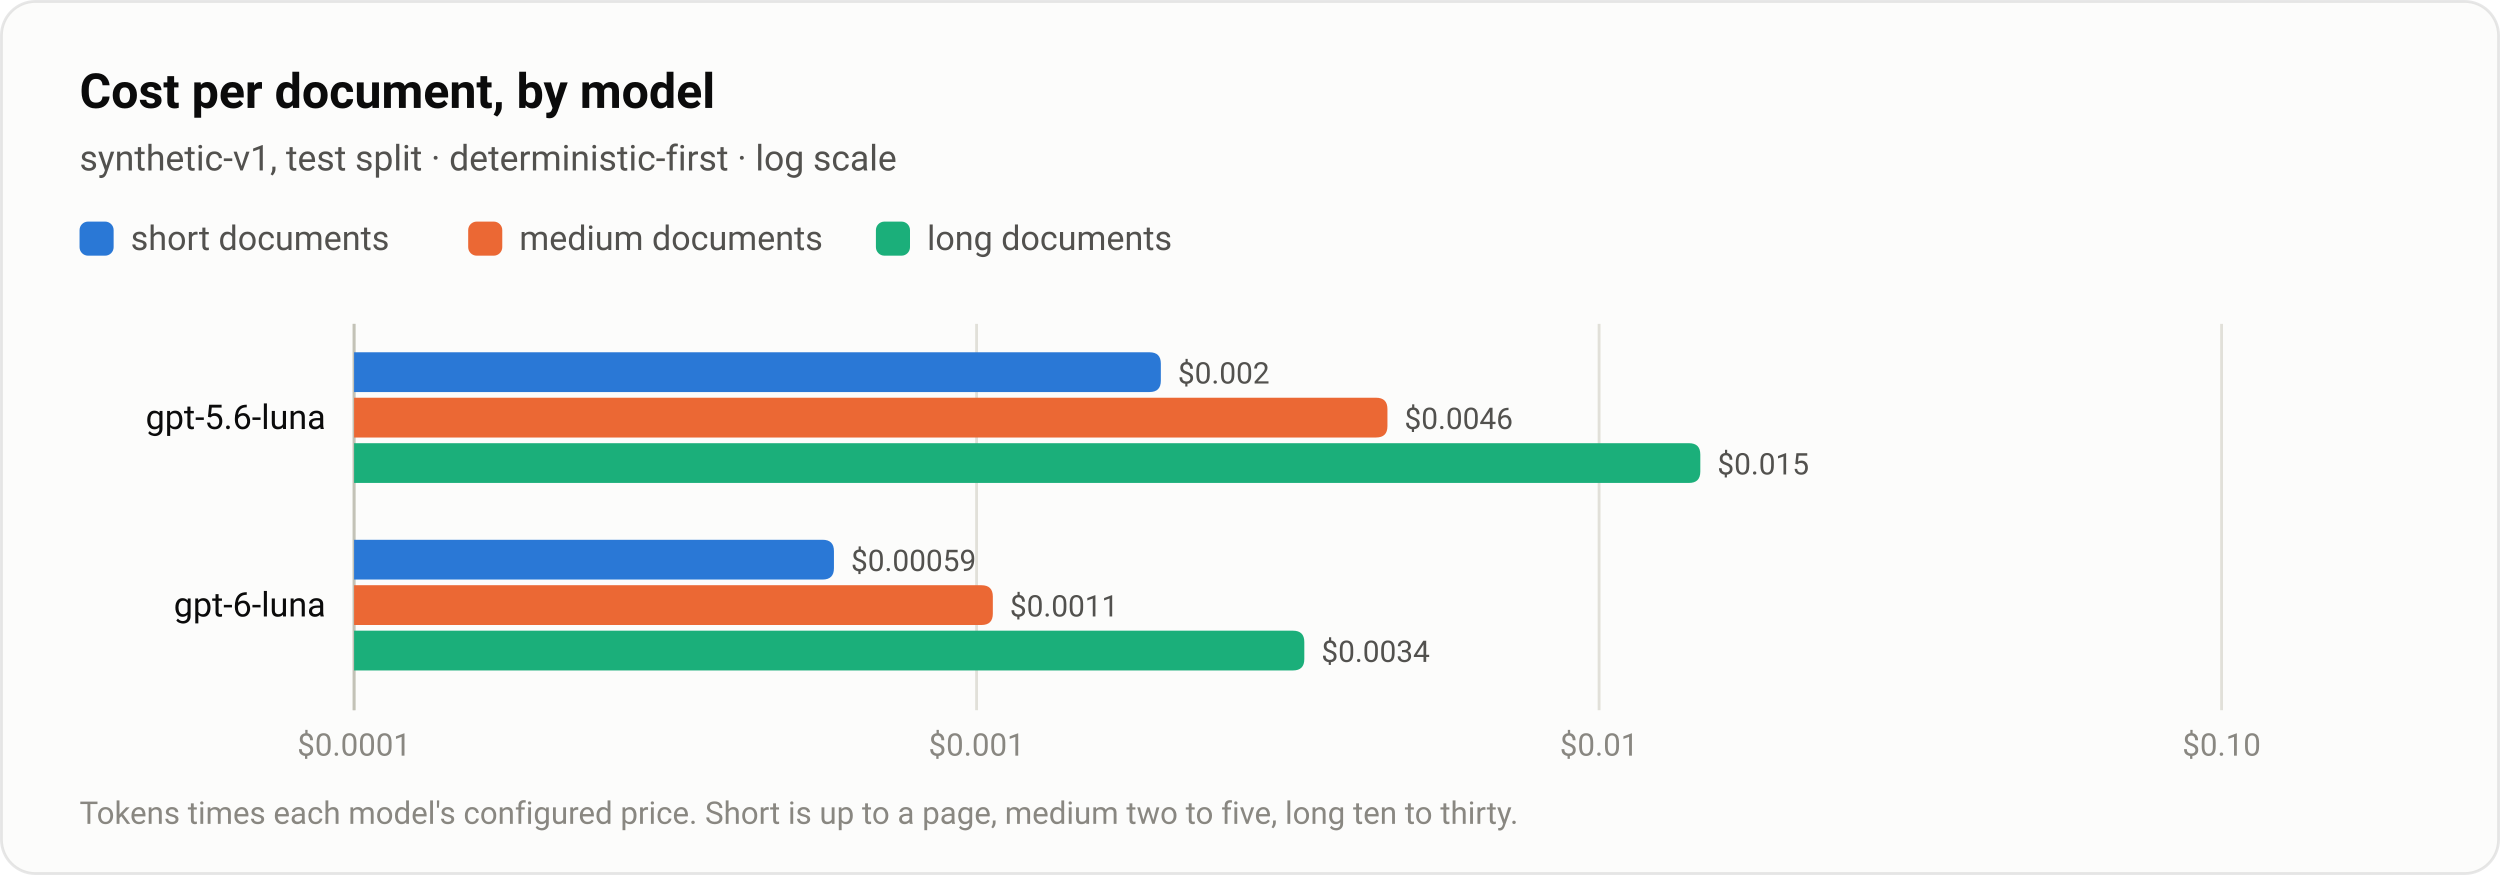
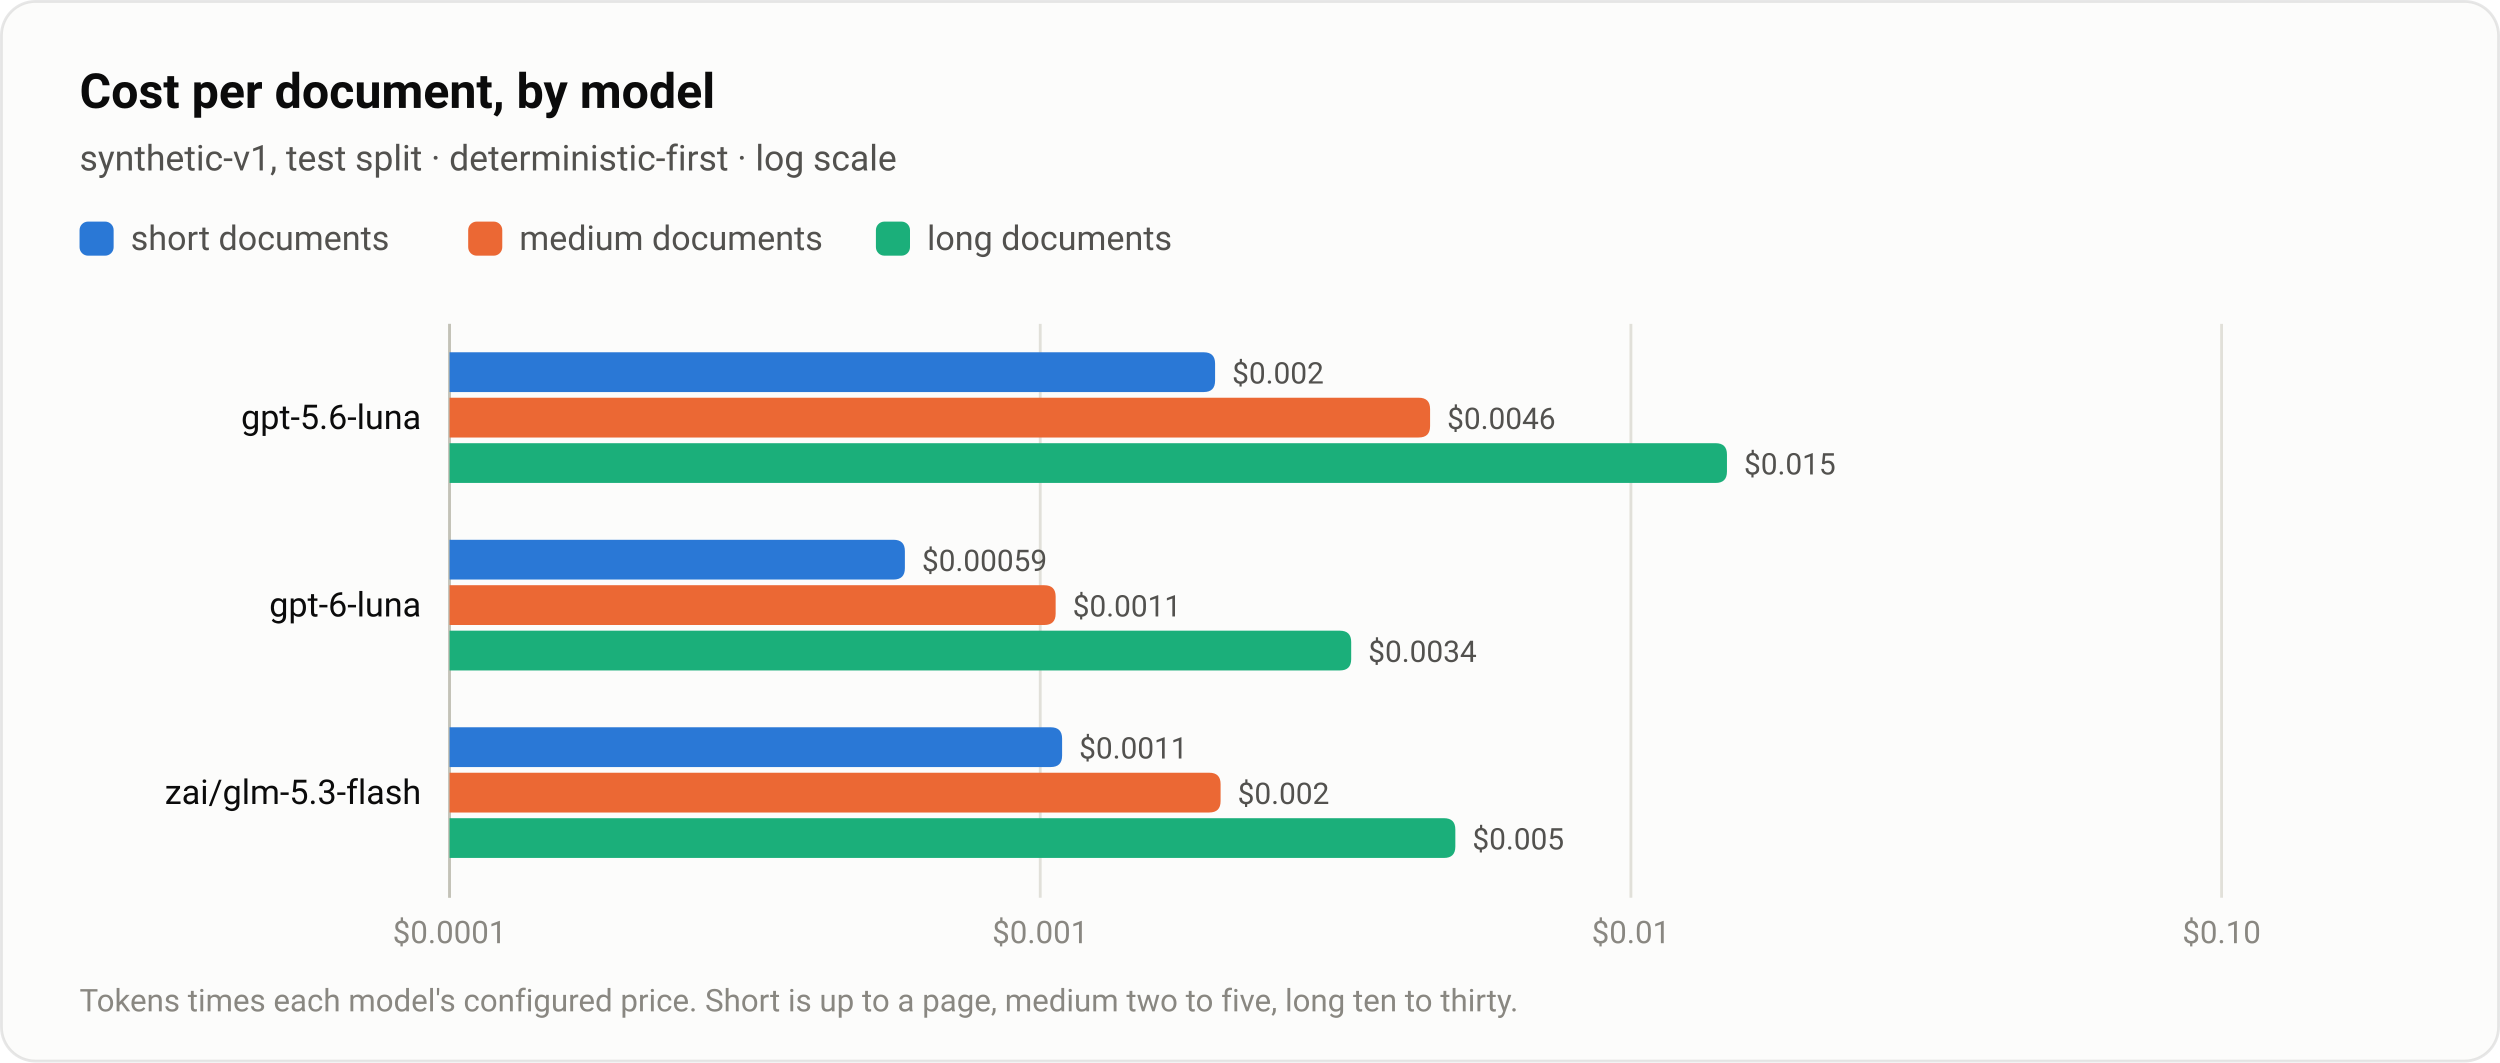
- <svg xmlns="http://www.w3.org/2000/svg" width="880" height="308" viewBox="0 0 880 308" role="img" aria-labelledby="t d" font-family="system-ui, -apple-system, &quot;Segoe UI&quot;, Roboto, sans-serif">
-   <rect x="0.5" y="0.5" width="879" height="307" rx="12" fill="#fcfcfb" stroke="rgba(11,11,11,0.10)" />
+ <svg xmlns="http://www.w3.org/2000/svg" width="880" height="374" viewBox="0 0 880 374" role="img" aria-labelledby="t d" font-family="system-ui, -apple-system, &quot;Segoe UI&quot;, Roboto, sans-serif">
+   <rect x="0.5" y="0.5" width="879" height="373" rx="12" fill="#fcfcfb" stroke="rgba(11,11,11,0.10)" />
  <text x="28" y="38" font-size="17" font-weight="600" fill="#0b0b0b">Cost per document, by model</text>
  <text x="28" y="60" font-size="12.5" fill="#52514e">synthetic-v1, test split · deterministic-first · log scale</text>
  <rect x="28" y="78" width="12" height="12" rx="3" fill="#2a78d6" />
  <text x="46" y="88" font-size="12" fill="#52514e">short documents</text>
  <rect x="164.8" y="78" width="12" height="12" rx="3" fill="#eb6834" />
  <text x="182.8" y="88" font-size="12" fill="#52514e">medium documents</text>
  <rect x="308.32" y="78" width="12" height="12" rx="3" fill="#1baf7a" />
  <text x="326.32" y="88" font-size="12" fill="#52514e">long documents</text>
-   <line x1="124.64" y1="114" x2="124.64" y2="250" stroke="#e1e0d9" />
-   <text x="124.64" y="266" font-size="11" fill="#898781" text-anchor="middle">$0.0001</text>
-   <line x1="343.76" y1="114" x2="343.76" y2="250" stroke="#e1e0d9" />
-   <text x="343.76" y="266" font-size="11" fill="#898781" text-anchor="middle">$0.001</text>
-   <line x1="562.88" y1="114" x2="562.88" y2="250" stroke="#e1e0d9" />
-   <text x="562.88" y="266" font-size="11" fill="#898781" text-anchor="middle">$0.01</text>
-   <line x1="782" y1="114" x2="782" y2="250" stroke="#e1e0d9" />
-   <text x="782" y="266" font-size="11" fill="#898781" text-anchor="middle">$0.10</text>
-   <line x1="124.64" y1="114" x2="124.64" y2="250" stroke="#c3c2b7" />
-   <text x="114.64" y="151" font-size="12" fill="#0b0b0b" text-anchor="end">gpt-5.6-luna</text>
+   <line x1="158.24" y1="114" x2="158.24" y2="316" stroke="#e1e0d9" />
+   <text x="158.24" y="332" font-size="11" fill="#898781" text-anchor="middle">$0.0001</text>
+   <line x1="366.16" y1="114" x2="366.16" y2="316" stroke="#e1e0d9" />
+   <text x="366.16" y="332" font-size="11" fill="#898781" text-anchor="middle">$0.001</text>
+   <line x1="574.08" y1="114" x2="574.08" y2="316" stroke="#e1e0d9" />
+   <text x="574.08" y="332" font-size="11" fill="#898781" text-anchor="middle">$0.01</text>
+   <line x1="782" y1="114" x2="782" y2="316" stroke="#e1e0d9" />
+   <text x="782" y="332" font-size="11" fill="#898781" text-anchor="middle">$0.10</text>
+   <line x1="158.24" y1="114" x2="158.24" y2="316" stroke="#c3c2b7" />
+   <text x="148.24" y="151" font-size="12" fill="#0b0b0b" text-anchor="end">gpt-5.6-luna</text>
  <g>
-     <path d="M124.64 124H404.62Q408.62 124 408.62 128V134Q408.62 138 404.62 138H124.64Z" fill="#2a78d6" />
+     <path d="M158.24 124H423.71Q427.71 124 427.71 128V134Q427.71 138 423.71 138H158.24Z" fill="#2a78d6" />
  </g>
-   <text x="414.62" y="135" font-size="10.5" fill="#52514e">$0.002</text>
+   <text x="433.71" y="135" font-size="10.5" fill="#52514e">$0.002</text>
  <g>
-     <path d="M124.64 140H484.38Q488.38 140 488.38 144V150Q488.38 154 484.38 154H124.64Z" fill="#eb6834" />
+     <path d="M158.24 140H499.39Q503.39 140 503.39 144V150Q503.39 154 499.39 154H158.24Z" fill="#eb6834" />
  </g>
-   <text x="494.38" y="151" font-size="10.5" fill="#52514e">$0.0046</text>
+   <text x="509.39" y="151" font-size="10.5" fill="#52514e">$0.0046</text>
  <g>
-     <path d="M124.64 156H594.51Q598.51 156 598.51 160V166Q598.51 170 594.51 170H124.64Z" fill="#1baf7a" />
+     <path d="M158.24 156H603.89Q607.89 156 607.89 160V166Q607.89 170 603.89 170H158.24Z" fill="#1baf7a" />
  </g>
-   <text x="604.51" y="167" font-size="10.5" fill="#52514e">$0.015</text>
-   <text x="114.64" y="217" font-size="12" fill="#0b0b0b" text-anchor="end">gpt-6-luna</text>
+   <text x="613.89" y="167" font-size="10.5" fill="#52514e">$0.015</text>
+   <text x="148.24" y="217" font-size="12" fill="#0b0b0b" text-anchor="end">gpt-6-luna</text>
  <g>
-     <path d="M124.64 190H289.55Q293.55 190 293.55 194V200Q293.55 204 289.55 204H124.64Z" fill="#2a78d6" />
+     <path d="M158.24 190H314.52Q318.52 190 318.52 194V200Q318.52 204 314.52 204H158.24Z" fill="#2a78d6" />
  </g>
-   <text x="299.55" y="201" font-size="10.5" fill="#52514e">$0.00059</text>
+   <text x="324.52" y="201" font-size="10.5" fill="#52514e">$0.00059</text>
  <g>
-     <path d="M124.64 206H345.48Q349.48 206 349.48 210V216Q349.48 220 345.48 220H124.64Z" fill="#eb6834" />
+     <path d="M158.24 206H367.59Q371.59 206 371.59 210V216Q371.59 220 367.59 220H158.24Z" fill="#eb6834" />
  </g>
-   <text x="355.48" y="217" font-size="10.5" fill="#52514e">$0.0011</text>
+   <text x="377.59" y="217" font-size="10.5" fill="#52514e">$0.0011</text>
  <g>
-     <path d="M124.64 222H455.12Q459.12 222 459.12 226V232Q459.12 236 455.12 236H124.64Z" fill="#1baf7a" />
+     <path d="M158.24 222H471.62Q475.62 222 475.62 226V232Q475.62 236 471.62 236H158.24Z" fill="#1baf7a" />
  </g>
-   <text x="465.12" y="233" font-size="10.5" fill="#52514e">$0.0034</text>
-   <text x="28" y="290" font-size="11" fill="#898781">Tokens times each model's configured price. Short is up to a page, medium two to five, long ten to thirty.</text>
+   <text x="481.62" y="233" font-size="10.5" fill="#52514e">$0.0034</text>
+   <text x="148.24" y="283" font-size="12" fill="#0b0b0b" text-anchor="end">zai/glm-5.3-flash</text>
+   <g>
+     <path d="M158.24 256H369.86Q373.86 256 373.86 260V266Q373.86 270 369.86 270H158.24Z" fill="#2a78d6" />
+   </g>
+   <text x="379.86" y="267" font-size="10.5" fill="#52514e">$0.0011</text>
+   <g>
+     <path d="M158.24 272H425.65Q429.65 272 429.65 276V282Q429.65 286 425.65 286H158.24Z" fill="#eb6834" />
+   </g>
+   <text x="435.65" y="283" font-size="10.5" fill="#52514e">$0.002</text>
+   <g>
+     <path d="M158.24 288H508.28Q512.28 288 512.28 292V298Q512.28 302 508.28 302H158.24Z" fill="#1baf7a" />
+   </g>
+   <text x="518.28" y="299" font-size="10.5" fill="#52514e">$0.005</text>
+   <text x="28" y="356" font-size="11" fill="#898781">Tokens times each model's configured price. Short is up to a page, medium two to five, long ten to thirty.</text>
</svg>
